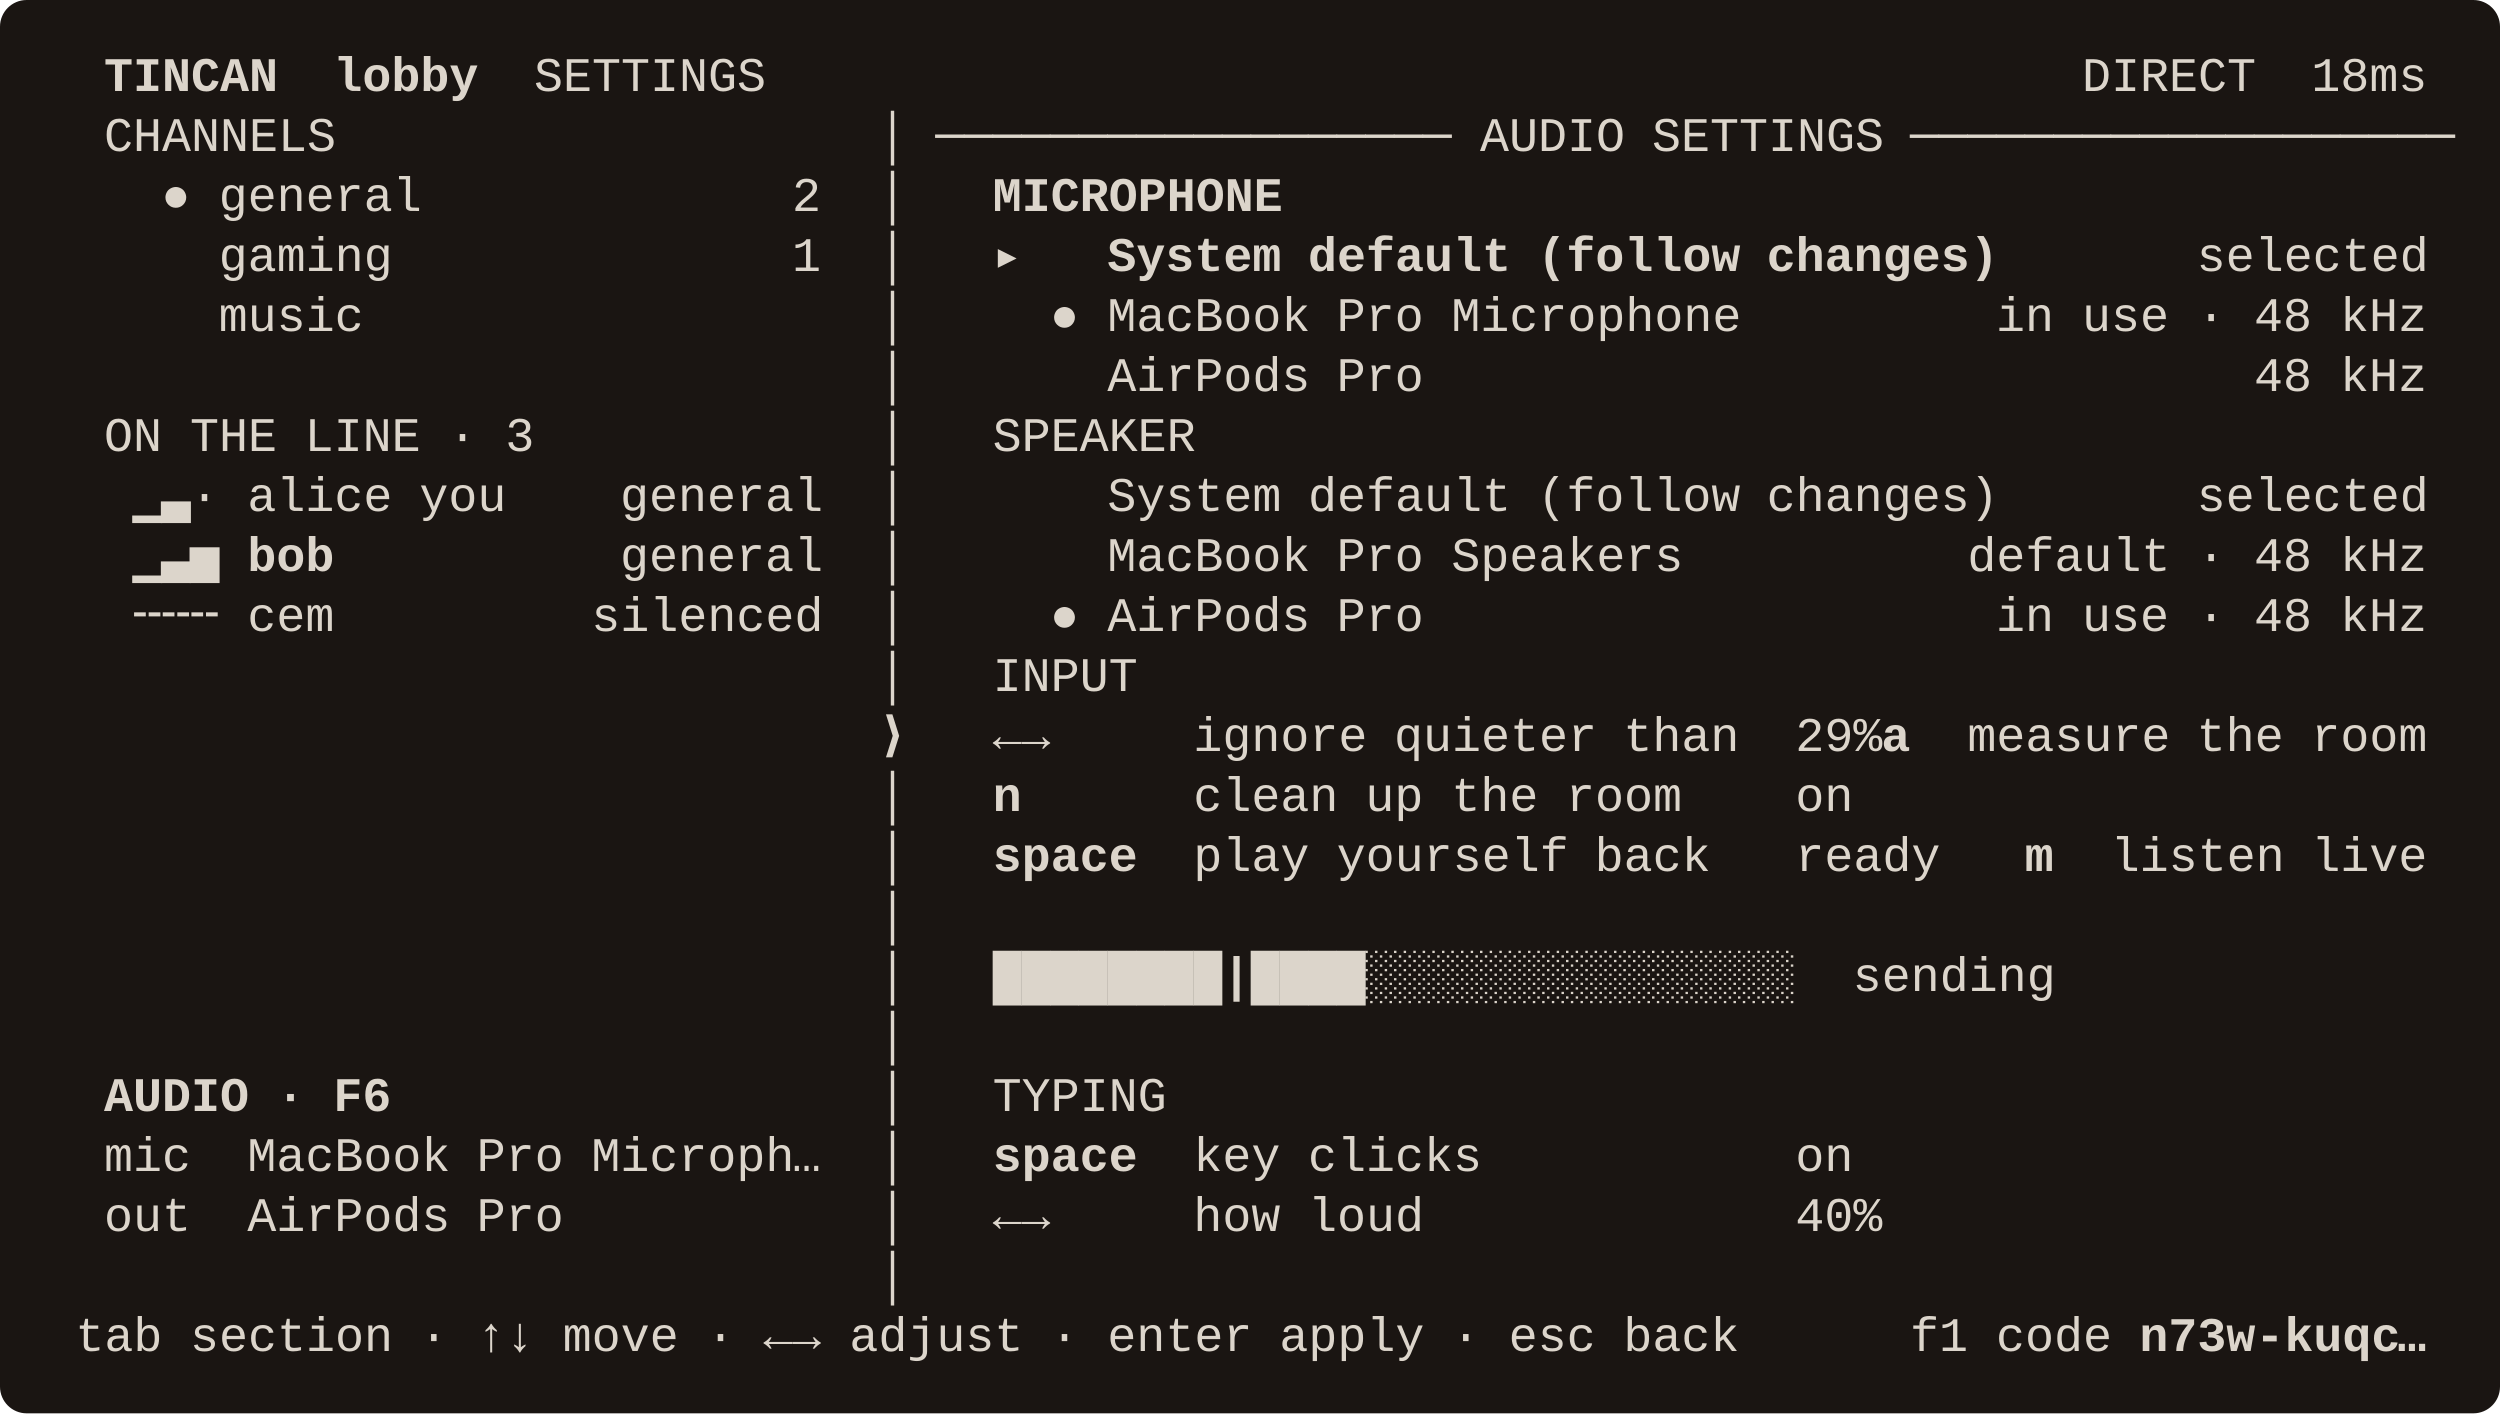
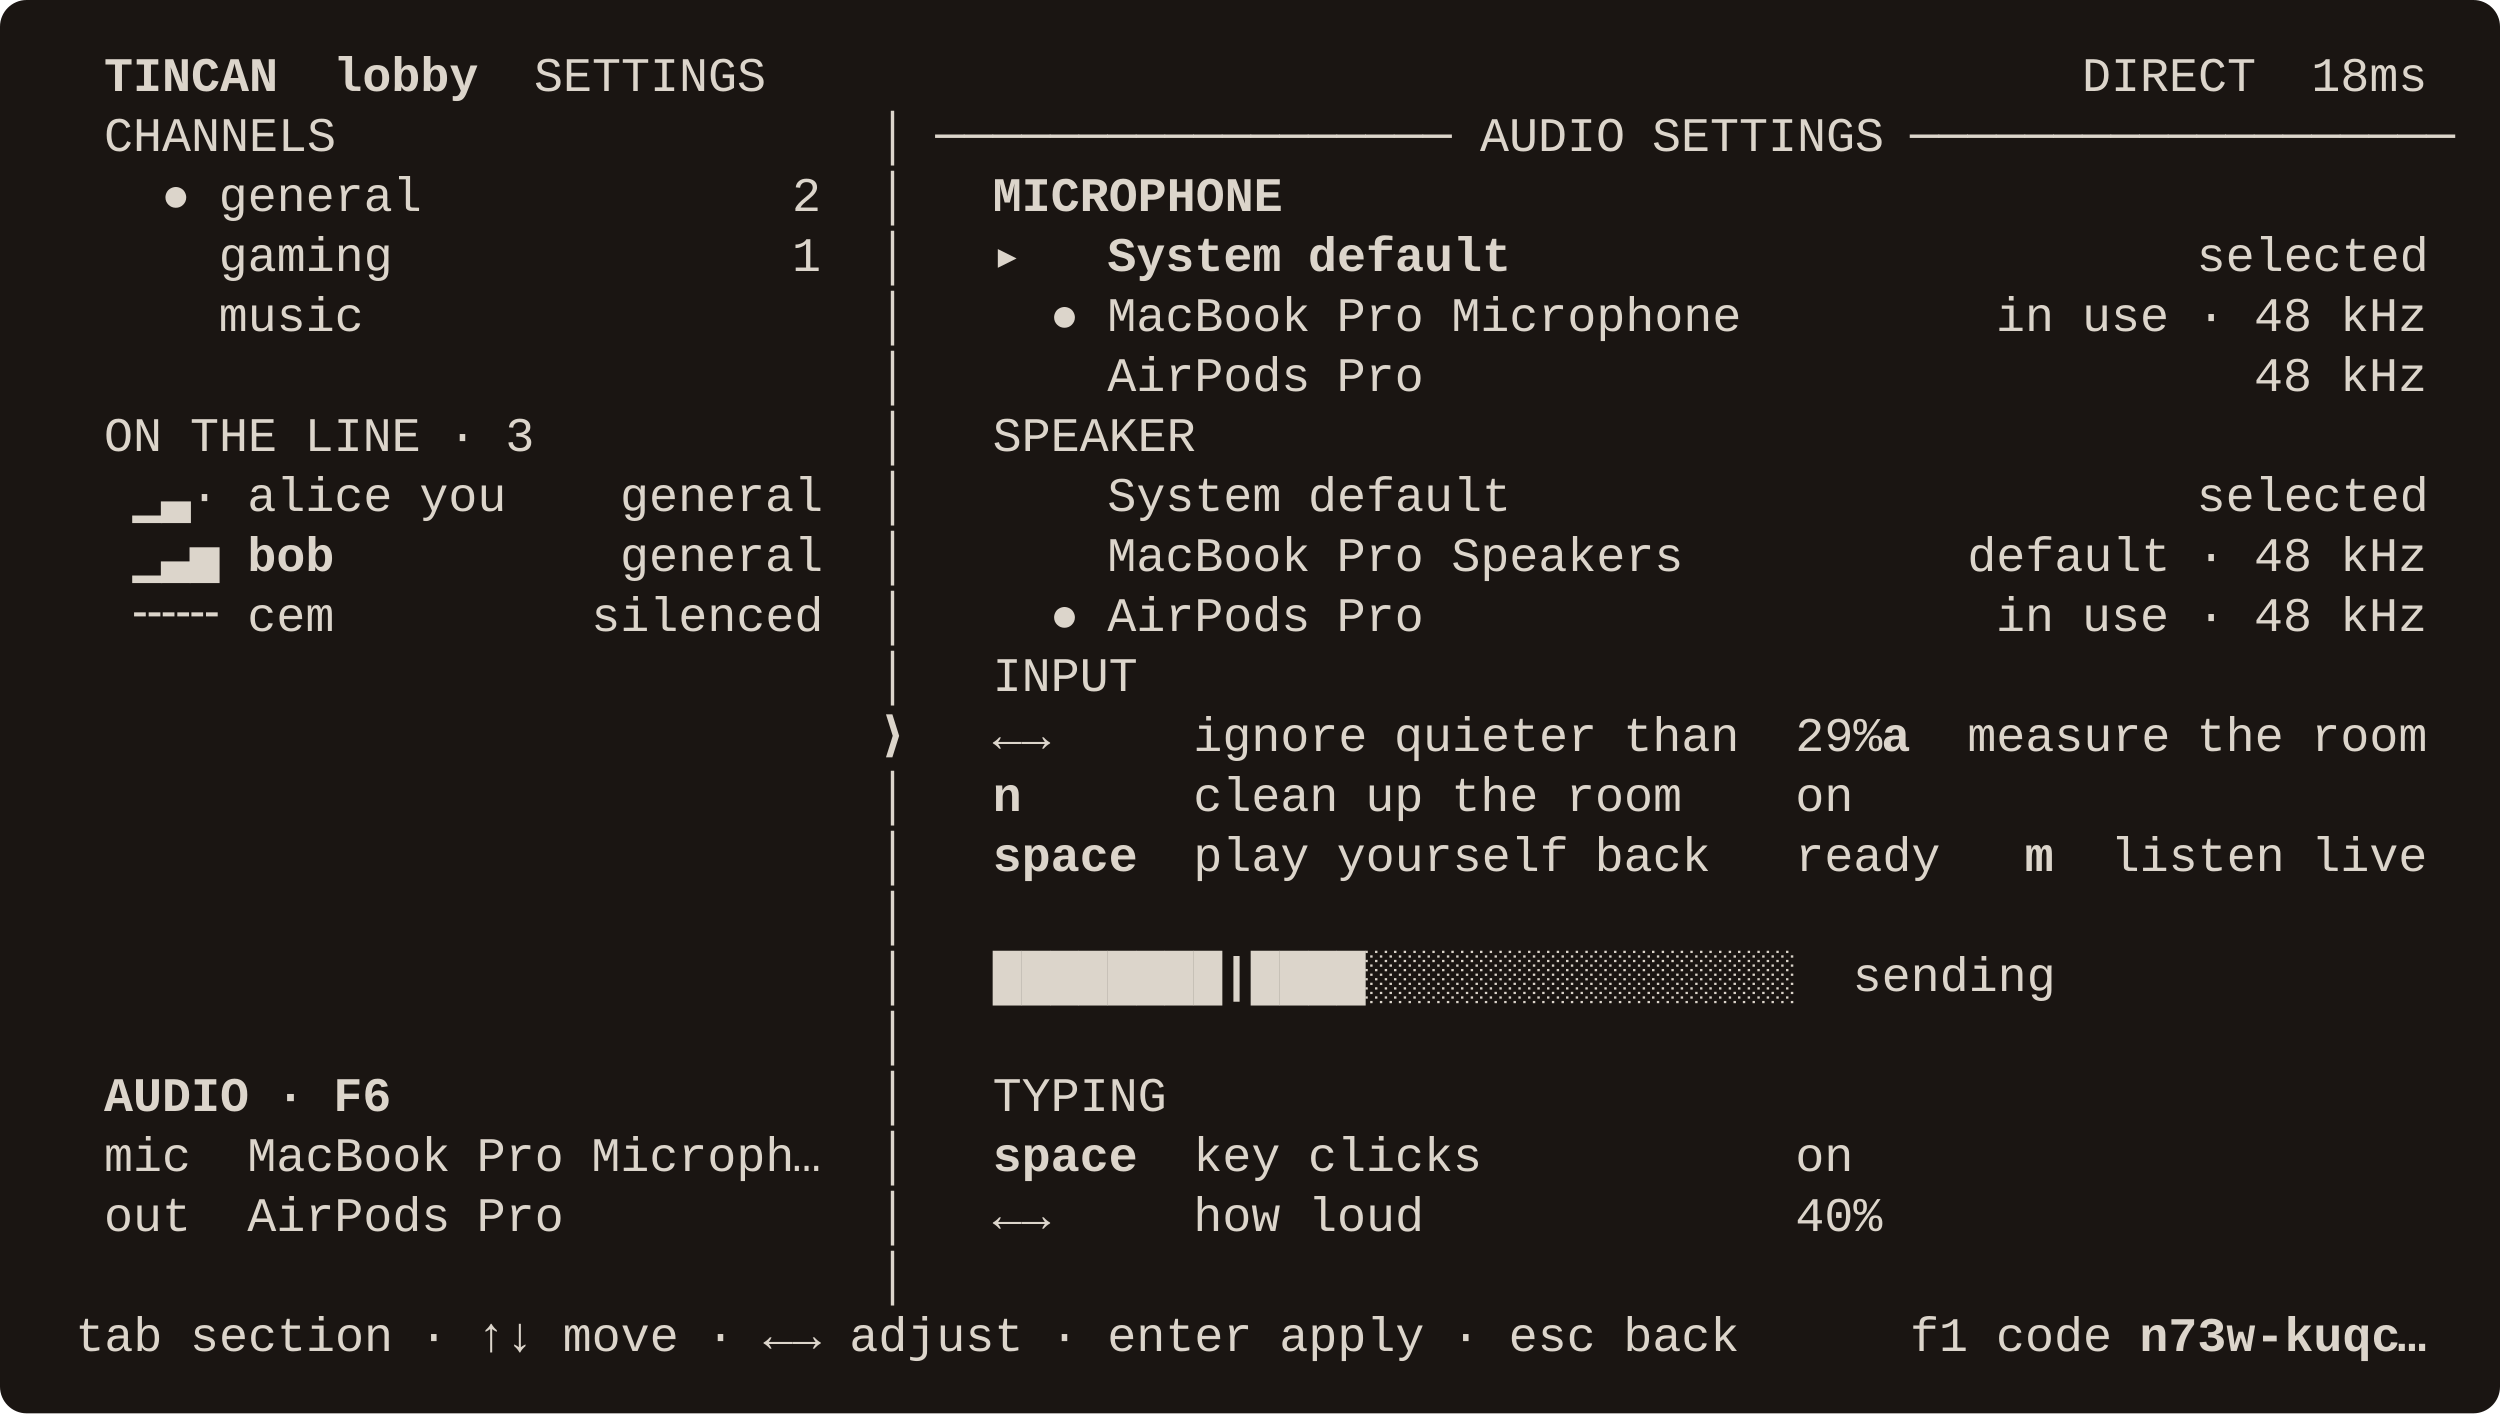
<svg xmlns="http://www.w3.org/2000/svg" width="750" height="424" viewBox="0 0 750 424" font-family="ui-monospace,SFMono-Regular,Menlo,Consolas,'Liberation Mono',monospace" font-size="14.5">
  <rect width="750" height="424" rx="8" fill="#1a1512" />
  <text x="31.2" y="27.3" fill="#dcd5cb" font-weight="600" textLength="51.6" lengthAdjust="spacing" xml:space="preserve">TINCAN</text>
  <text x="100.0" y="27.3" fill="#dcd5cb" font-weight="600" textLength="43.0" lengthAdjust="spacing" xml:space="preserve">lobby</text>
  <text x="160.2" y="27.3" fill="#dcd5cb" textLength="68.8" lengthAdjust="spacing" xml:space="preserve">SETTINGS</text>
  <text x="624.6" y="27.3" fill="#dcd5cb" textLength="51.6" lengthAdjust="spacing" xml:space="preserve">DIRECT</text>
  <text x="693.4" y="27.3" fill="#dcd5cb" textLength="34.4" lengthAdjust="spacing" xml:space="preserve">18ms</text>
  <text x="31.2" y="45.3" fill="#dcd5cb" textLength="68.8" lengthAdjust="spacing" xml:space="preserve">CHANNELS</text>
  <text x="263.4" y="45.3" fill="#dcd5cb" textLength="8.6" lengthAdjust="spacing" xml:space="preserve">│</text>
  <text x="280.6" y="45.3" fill="#dcd5cb" textLength="8.6" lengthAdjust="spacing" xml:space="preserve">─</text>
  <text x="289.2" y="45.3" fill="#dcd5cb" textLength="8.6" lengthAdjust="spacing" xml:space="preserve">─</text>
  <text x="297.8" y="45.3" fill="#dcd5cb" textLength="8.6" lengthAdjust="spacing" xml:space="preserve">─</text>
  <text x="306.4" y="45.3" fill="#dcd5cb" textLength="8.6" lengthAdjust="spacing" xml:space="preserve">─</text>
  <text x="315.0" y="45.3" fill="#dcd5cb" textLength="8.6" lengthAdjust="spacing" xml:space="preserve">─</text>
  <text x="323.6" y="45.3" fill="#dcd5cb" textLength="8.6" lengthAdjust="spacing" xml:space="preserve">─</text>
  <text x="332.2" y="45.3" fill="#dcd5cb" textLength="8.6" lengthAdjust="spacing" xml:space="preserve">─</text>
  <text x="340.8" y="45.3" fill="#dcd5cb" textLength="8.6" lengthAdjust="spacing" xml:space="preserve">─</text>
  <text x="349.4" y="45.3" fill="#dcd5cb" textLength="8.6" lengthAdjust="spacing" xml:space="preserve">─</text>
  <text x="358.0" y="45.3" fill="#dcd5cb" textLength="8.6" lengthAdjust="spacing" xml:space="preserve">─</text>
  <text x="366.6" y="45.3" fill="#dcd5cb" textLength="8.6" lengthAdjust="spacing" xml:space="preserve">─</text>
  <text x="375.2" y="45.3" fill="#dcd5cb" textLength="8.6" lengthAdjust="spacing" xml:space="preserve">─</text>
  <text x="383.8" y="45.3" fill="#dcd5cb" textLength="8.6" lengthAdjust="spacing" xml:space="preserve">─</text>
  <text x="392.4" y="45.3" fill="#dcd5cb" textLength="8.6" lengthAdjust="spacing" xml:space="preserve">─</text>
  <text x="401.0" y="45.3" fill="#dcd5cb" textLength="8.6" lengthAdjust="spacing" xml:space="preserve">─</text>
  <text x="409.6" y="45.3" fill="#dcd5cb" textLength="8.6" lengthAdjust="spacing" xml:space="preserve">─</text>
  <text x="418.2" y="45.3" fill="#dcd5cb" textLength="8.6" lengthAdjust="spacing" xml:space="preserve">─</text>
  <text x="426.8" y="45.3" fill="#dcd5cb" textLength="8.6" lengthAdjust="spacing" xml:space="preserve">─</text>
  <text x="444.0" y="45.3" fill="#dcd5cb" textLength="43.0" lengthAdjust="spacing" xml:space="preserve">AUDIO</text>
  <text x="495.6" y="45.3" fill="#dcd5cb" textLength="68.8" lengthAdjust="spacing" xml:space="preserve">SETTINGS</text>
  <text x="573.0" y="45.3" fill="#dcd5cb" textLength="8.6" lengthAdjust="spacing" xml:space="preserve">─</text>
  <text x="581.6" y="45.3" fill="#dcd5cb" textLength="8.6" lengthAdjust="spacing" xml:space="preserve">─</text>
  <text x="590.2" y="45.3" fill="#dcd5cb" textLength="8.6" lengthAdjust="spacing" xml:space="preserve">─</text>
  <text x="598.8" y="45.3" fill="#dcd5cb" textLength="8.6" lengthAdjust="spacing" xml:space="preserve">─</text>
  <text x="607.4" y="45.3" fill="#dcd5cb" textLength="8.6" lengthAdjust="spacing" xml:space="preserve">─</text>
  <text x="616.0" y="45.3" fill="#dcd5cb" textLength="8.6" lengthAdjust="spacing" xml:space="preserve">─</text>
  <text x="624.6" y="45.3" fill="#dcd5cb" textLength="8.6" lengthAdjust="spacing" xml:space="preserve">─</text>
  <text x="633.2" y="45.3" fill="#dcd5cb" textLength="8.6" lengthAdjust="spacing" xml:space="preserve">─</text>
  <text x="641.8" y="45.3" fill="#dcd5cb" textLength="8.6" lengthAdjust="spacing" xml:space="preserve">─</text>
  <text x="650.4" y="45.3" fill="#dcd5cb" textLength="8.6" lengthAdjust="spacing" xml:space="preserve">─</text>
  <text x="659.0" y="45.3" fill="#dcd5cb" textLength="8.6" lengthAdjust="spacing" xml:space="preserve">─</text>
  <text x="667.6" y="45.3" fill="#dcd5cb" textLength="8.6" lengthAdjust="spacing" xml:space="preserve">─</text>
  <text x="676.2" y="45.3" fill="#dcd5cb" textLength="8.6" lengthAdjust="spacing" xml:space="preserve">─</text>
  <text x="684.8" y="45.3" fill="#dcd5cb" textLength="8.6" lengthAdjust="spacing" xml:space="preserve">─</text>
  <text x="693.4" y="45.3" fill="#dcd5cb" textLength="8.6" lengthAdjust="spacing" xml:space="preserve">─</text>
  <text x="702.0" y="45.3" fill="#dcd5cb" textLength="8.6" lengthAdjust="spacing" xml:space="preserve">─</text>
  <text x="710.6" y="45.3" fill="#dcd5cb" textLength="8.6" lengthAdjust="spacing" xml:space="preserve">─</text>
  <text x="719.2" y="45.3" fill="#dcd5cb" textLength="8.6" lengthAdjust="spacing" xml:space="preserve">─</text>
  <text x="727.8" y="45.3" fill="#dcd5cb" textLength="8.6" lengthAdjust="spacing" xml:space="preserve">─</text>
  <text x="48.4" y="63.3" fill="#dcd5cb" font-weight="600" textLength="8.6" lengthAdjust="spacing" xml:space="preserve">●</text>
  <text x="65.6" y="63.3" fill="#dcd5cb" textLength="60.2" lengthAdjust="spacing" xml:space="preserve">general</text>
  <text x="237.6" y="63.3" fill="#dcd5cb" textLength="8.6" lengthAdjust="spacing" xml:space="preserve">2</text>
  <text x="263.4" y="63.3" fill="#dcd5cb" textLength="8.6" lengthAdjust="spacing" xml:space="preserve">│</text>
  <text x="297.8" y="63.3" fill="#dcd5cb" font-weight="600" textLength="86.0" lengthAdjust="spacing" xml:space="preserve">MICROPHONE</text>
  <text x="65.6" y="81.3" fill="#dcd5cb" textLength="51.6" lengthAdjust="spacing" xml:space="preserve">gaming</text>
  <text x="237.6" y="81.3" fill="#dcd5cb" textLength="8.6" lengthAdjust="spacing" xml:space="preserve">1</text>
  <text x="263.4" y="81.3" fill="#dcd5cb" textLength="8.6" lengthAdjust="spacing" xml:space="preserve">│</text>
  <text x="297.8" y="81.3" fill="#dcd5cb" font-weight="600" textLength="8.6" lengthAdjust="spacing" xml:space="preserve">▸</text>
  <text x="332.2" y="81.3" fill="#dcd5cb" font-weight="600" textLength="51.6" lengthAdjust="spacing" xml:space="preserve">System</text>
  <text x="392.4" y="81.3" fill="#dcd5cb" font-weight="600" textLength="60.2" lengthAdjust="spacing" xml:space="preserve">default</text>
-   <text x="461.2" y="81.3" fill="#dcd5cb" font-weight="600" textLength="60.2" lengthAdjust="spacing" xml:space="preserve">(follow</text>
-   <text x="530.0" y="81.3" fill="#dcd5cb" font-weight="600" textLength="68.8" lengthAdjust="spacing" xml:space="preserve">changes)</text>
  <text x="659.0" y="81.3" fill="#dcd5cb" textLength="68.8" lengthAdjust="spacing" xml:space="preserve">selected</text>
  <text x="65.6" y="99.3" fill="#dcd5cb" textLength="43.0" lengthAdjust="spacing" xml:space="preserve">music</text>
  <text x="263.4" y="99.3" fill="#dcd5cb" textLength="8.6" lengthAdjust="spacing" xml:space="preserve">│</text>
  <text x="315.0" y="99.3" fill="#dcd5cb" textLength="8.6" lengthAdjust="spacing" xml:space="preserve">●</text>
  <text x="332.2" y="99.3" fill="#dcd5cb" textLength="60.2" lengthAdjust="spacing" xml:space="preserve">MacBook</text>
  <text x="401.0" y="99.3" fill="#dcd5cb" textLength="25.8" lengthAdjust="spacing" xml:space="preserve">Pro</text>
  <text x="435.4" y="99.3" fill="#dcd5cb" textLength="86.0" lengthAdjust="spacing" xml:space="preserve">Microphone</text>
  <text x="598.8" y="99.3" fill="#dcd5cb" textLength="17.2" lengthAdjust="spacing" xml:space="preserve">in</text>
  <text x="624.6" y="99.3" fill="#dcd5cb" textLength="25.8" lengthAdjust="spacing" xml:space="preserve">use</text>
  <text x="659.0" y="99.3" fill="#dcd5cb" textLength="8.6" lengthAdjust="spacing" xml:space="preserve">·</text>
  <text x="676.2" y="99.3" fill="#dcd5cb" textLength="17.2" lengthAdjust="spacing" xml:space="preserve">48</text>
  <text x="702.0" y="99.3" fill="#dcd5cb" textLength="25.8" lengthAdjust="spacing" xml:space="preserve">kHz</text>
  <text x="263.4" y="117.3" fill="#dcd5cb" textLength="8.6" lengthAdjust="spacing" xml:space="preserve">│</text>
  <text x="332.2" y="117.3" fill="#dcd5cb" textLength="60.2" lengthAdjust="spacing" xml:space="preserve">AirPods</text>
  <text x="401.0" y="117.3" fill="#dcd5cb" textLength="25.8" lengthAdjust="spacing" xml:space="preserve">Pro</text>
  <text x="676.2" y="117.3" fill="#dcd5cb" textLength="17.2" lengthAdjust="spacing" xml:space="preserve">48</text>
  <text x="702.0" y="117.3" fill="#dcd5cb" textLength="25.8" lengthAdjust="spacing" xml:space="preserve">kHz</text>
  <text x="31.2" y="135.3" fill="#dcd5cb" textLength="17.2" lengthAdjust="spacing" xml:space="preserve">ON</text>
  <text x="57.0" y="135.3" fill="#dcd5cb" textLength="25.8" lengthAdjust="spacing" xml:space="preserve">THE</text>
  <text x="91.4" y="135.3" fill="#dcd5cb" textLength="34.4" lengthAdjust="spacing" xml:space="preserve">LINE</text>
  <text x="134.4" y="135.3" fill="#dcd5cb" textLength="8.6" lengthAdjust="spacing" xml:space="preserve">·</text>
  <text x="151.6" y="135.3" fill="#dcd5cb" textLength="8.6" lengthAdjust="spacing" xml:space="preserve">3</text>
  <text x="263.4" y="135.3" fill="#dcd5cb" textLength="8.6" lengthAdjust="spacing" xml:space="preserve">│</text>
  <text x="297.8" y="135.3" fill="#dcd5cb" textLength="60.2" lengthAdjust="spacing" xml:space="preserve">SPEAKER</text>
  <text x="39.8" y="153.3" fill="#dcd5cb" textLength="8.6" lengthAdjust="spacing" xml:space="preserve">▁</text>
  <text x="48.4" y="153.3" fill="#dcd5cb" textLength="8.6" lengthAdjust="spacing" xml:space="preserve">▃</text>
  <text x="57.0" y="153.3" fill="#dcd5cb" textLength="8.6" lengthAdjust="spacing" xml:space="preserve">·</text>
  <text x="74.2" y="153.3" fill="#dcd5cb" textLength="43.0" lengthAdjust="spacing" xml:space="preserve">alice</text>
  <text x="125.8" y="153.3" fill="#dcd5cb" textLength="25.8" lengthAdjust="spacing" xml:space="preserve">you</text>
  <text x="186.0" y="153.3" fill="#dcd5cb" textLength="60.2" lengthAdjust="spacing" xml:space="preserve">general</text>
  <text x="263.4" y="153.3" fill="#dcd5cb" textLength="8.6" lengthAdjust="spacing" xml:space="preserve">│</text>
  <text x="332.2" y="153.3" fill="#dcd5cb" textLength="51.6" lengthAdjust="spacing" xml:space="preserve">System</text>
  <text x="392.4" y="153.3" fill="#dcd5cb" textLength="60.2" lengthAdjust="spacing" xml:space="preserve">default</text>
-   <text x="461.2" y="153.3" fill="#dcd5cb" textLength="60.2" lengthAdjust="spacing" xml:space="preserve">(follow</text>
-   <text x="530.0" y="153.3" fill="#dcd5cb" textLength="68.8" lengthAdjust="spacing" xml:space="preserve">changes)</text>
  <text x="659.0" y="153.3" fill="#dcd5cb" textLength="68.8" lengthAdjust="spacing" xml:space="preserve">selected</text>
  <text x="39.8" y="171.3" fill="#dcd5cb" textLength="8.6" lengthAdjust="spacing" xml:space="preserve">▁</text>
  <text x="48.4" y="171.3" fill="#dcd5cb" textLength="8.6" lengthAdjust="spacing" xml:space="preserve">▃</text>
  <text x="57.0" y="171.3" fill="#dcd5cb" textLength="8.6" lengthAdjust="spacing" xml:space="preserve">▅</text>
  <text x="74.2" y="171.3" fill="#dcd5cb" font-weight="600" textLength="25.8" lengthAdjust="spacing" xml:space="preserve">bob</text>
  <text x="186.0" y="171.3" fill="#dcd5cb" textLength="60.2" lengthAdjust="spacing" xml:space="preserve">general</text>
  <text x="263.4" y="171.3" fill="#dcd5cb" textLength="8.6" lengthAdjust="spacing" xml:space="preserve">│</text>
  <text x="332.2" y="171.3" fill="#dcd5cb" textLength="60.2" lengthAdjust="spacing" xml:space="preserve">MacBook</text>
  <text x="401.0" y="171.3" fill="#dcd5cb" textLength="25.8" lengthAdjust="spacing" xml:space="preserve">Pro</text>
  <text x="435.4" y="171.3" fill="#dcd5cb" textLength="68.8" lengthAdjust="spacing" xml:space="preserve">Speakers</text>
  <text x="590.2" y="171.3" fill="#dcd5cb" textLength="60.2" lengthAdjust="spacing" xml:space="preserve">default</text>
  <text x="659.0" y="171.3" fill="#dcd5cb" textLength="8.6" lengthAdjust="spacing" xml:space="preserve">·</text>
  <text x="676.2" y="171.3" fill="#dcd5cb" textLength="17.2" lengthAdjust="spacing" xml:space="preserve">48</text>
  <text x="702.0" y="171.3" fill="#dcd5cb" textLength="25.8" lengthAdjust="spacing" xml:space="preserve">kHz</text>
  <text x="39.8" y="189.3" fill="#dcd5cb" textLength="8.6" lengthAdjust="spacing" xml:space="preserve">╌</text>
  <text x="48.4" y="189.3" fill="#dcd5cb" textLength="8.6" lengthAdjust="spacing" xml:space="preserve">╌</text>
  <text x="57.0" y="189.3" fill="#dcd5cb" textLength="8.6" lengthAdjust="spacing" xml:space="preserve">╌</text>
  <text x="74.2" y="189.3" fill="#dcd5cb" textLength="25.8" lengthAdjust="spacing" xml:space="preserve">cem</text>
  <text x="177.4" y="189.3" fill="#dcd5cb" textLength="68.8" lengthAdjust="spacing" xml:space="preserve">silenced</text>
  <text x="263.4" y="189.3" fill="#dcd5cb" textLength="8.6" lengthAdjust="spacing" xml:space="preserve">│</text>
  <text x="315.0" y="189.3" fill="#dcd5cb" textLength="8.6" lengthAdjust="spacing" xml:space="preserve">●</text>
  <text x="332.2" y="189.3" fill="#dcd5cb" textLength="60.2" lengthAdjust="spacing" xml:space="preserve">AirPods</text>
  <text x="401.0" y="189.3" fill="#dcd5cb" textLength="25.8" lengthAdjust="spacing" xml:space="preserve">Pro</text>
  <text x="598.8" y="189.3" fill="#dcd5cb" textLength="17.2" lengthAdjust="spacing" xml:space="preserve">in</text>
  <text x="624.6" y="189.3" fill="#dcd5cb" textLength="25.8" lengthAdjust="spacing" xml:space="preserve">use</text>
  <text x="659.0" y="189.3" fill="#dcd5cb" textLength="8.6" lengthAdjust="spacing" xml:space="preserve">·</text>
  <text x="676.2" y="189.3" fill="#dcd5cb" textLength="17.2" lengthAdjust="spacing" xml:space="preserve">48</text>
  <text x="702.0" y="189.3" fill="#dcd5cb" textLength="25.8" lengthAdjust="spacing" xml:space="preserve">kHz</text>
  <text x="263.4" y="207.3" fill="#dcd5cb" textLength="8.6" lengthAdjust="spacing" xml:space="preserve">│</text>
  <text x="297.8" y="207.3" fill="#dcd5cb" textLength="43.0" lengthAdjust="spacing" xml:space="preserve">INPUT</text>
  <text x="263.4" y="225.3" fill="#dcd5cb" font-weight="600" textLength="8.6" lengthAdjust="spacing" xml:space="preserve">⟩</text>
  <text x="297.8" y="225.3" fill="#dcd5cb" font-weight="600" textLength="8.6" lengthAdjust="spacing" xml:space="preserve">←</text>
  <text x="306.4" y="225.3" fill="#dcd5cb" font-weight="600" textLength="8.6" lengthAdjust="spacing" xml:space="preserve">→</text>
  <text x="358.0" y="225.3" fill="#dcd5cb" textLength="51.6" lengthAdjust="spacing" xml:space="preserve">ignore</text>
  <text x="418.2" y="225.3" fill="#dcd5cb" textLength="60.2" lengthAdjust="spacing" xml:space="preserve">quieter</text>
  <text x="487.0" y="225.3" fill="#dcd5cb" textLength="34.4" lengthAdjust="spacing" xml:space="preserve">than</text>
  <text x="538.6" y="225.3" fill="#dcd5cb" textLength="25.8" lengthAdjust="spacing" xml:space="preserve">29%</text>
  <text x="564.4" y="225.3" fill="#dcd5cb" font-weight="600" textLength="8.6" lengthAdjust="spacing" xml:space="preserve">a</text>
  <text x="590.2" y="225.3" fill="#dcd5cb" textLength="60.2" lengthAdjust="spacing" xml:space="preserve">measure</text>
  <text x="659.0" y="225.3" fill="#dcd5cb" textLength="25.8" lengthAdjust="spacing" xml:space="preserve">the</text>
  <text x="693.4" y="225.3" fill="#dcd5cb" textLength="34.4" lengthAdjust="spacing" xml:space="preserve">room</text>
  <text x="263.4" y="243.3" fill="#dcd5cb" textLength="8.6" lengthAdjust="spacing" xml:space="preserve">│</text>
  <text x="297.8" y="243.3" fill="#dcd5cb" font-weight="600" textLength="8.6" lengthAdjust="spacing" xml:space="preserve">n</text>
  <text x="358.0" y="243.3" fill="#dcd5cb" textLength="43.0" lengthAdjust="spacing" xml:space="preserve">clean</text>
  <text x="409.6" y="243.3" fill="#dcd5cb" textLength="17.2" lengthAdjust="spacing" xml:space="preserve">up</text>
  <text x="435.4" y="243.3" fill="#dcd5cb" textLength="25.8" lengthAdjust="spacing" xml:space="preserve">the</text>
  <text x="469.8" y="243.3" fill="#dcd5cb" textLength="34.4" lengthAdjust="spacing" xml:space="preserve">room</text>
  <text x="538.6" y="243.3" fill="#dcd5cb" textLength="17.2" lengthAdjust="spacing" xml:space="preserve">on</text>
  <text x="263.4" y="261.3" fill="#dcd5cb" textLength="8.6" lengthAdjust="spacing" xml:space="preserve">│</text>
  <text x="297.8" y="261.3" fill="#dcd5cb" font-weight="600" textLength="43.0" lengthAdjust="spacing" xml:space="preserve">space</text>
  <text x="358.0" y="261.3" fill="#dcd5cb" textLength="34.4" lengthAdjust="spacing" xml:space="preserve">play</text>
  <text x="401.0" y="261.3" fill="#dcd5cb" textLength="68.8" lengthAdjust="spacing" xml:space="preserve">yourself</text>
  <text x="478.4" y="261.3" fill="#dcd5cb" textLength="34.4" lengthAdjust="spacing" xml:space="preserve">back</text>
  <text x="538.6" y="261.3" fill="#dcd5cb" textLength="43.0" lengthAdjust="spacing" xml:space="preserve">ready</text>
  <text x="607.4" y="261.3" fill="#dcd5cb" font-weight="600" textLength="8.6" lengthAdjust="spacing" xml:space="preserve">m</text>
  <text x="633.2" y="261.3" fill="#dcd5cb" textLength="51.6" lengthAdjust="spacing" xml:space="preserve">listen</text>
  <text x="693.4" y="261.3" fill="#dcd5cb" textLength="34.4" lengthAdjust="spacing" xml:space="preserve">live</text>
  <text x="263.4" y="279.3" fill="#dcd5cb" textLength="8.6" lengthAdjust="spacing" xml:space="preserve">│</text>
  <text x="263.4" y="297.3" fill="#dcd5cb" textLength="8.6" lengthAdjust="spacing" xml:space="preserve">│</text>
  <text x="297.8" y="297.3" fill="#dcd5cb" textLength="8.6" lengthAdjust="spacing" xml:space="preserve">█</text>
  <text x="306.4" y="297.3" fill="#dcd5cb" textLength="8.6" lengthAdjust="spacing" xml:space="preserve">█</text>
  <text x="315.0" y="297.3" fill="#dcd5cb" textLength="8.6" lengthAdjust="spacing" xml:space="preserve">█</text>
  <text x="323.6" y="297.3" fill="#dcd5cb" textLength="8.6" lengthAdjust="spacing" xml:space="preserve">█</text>
  <text x="332.2" y="297.3" fill="#dcd5cb" textLength="8.6" lengthAdjust="spacing" xml:space="preserve">█</text>
  <text x="340.8" y="297.3" fill="#dcd5cb" textLength="8.6" lengthAdjust="spacing" xml:space="preserve">█</text>
  <text x="349.4" y="297.3" fill="#dcd5cb" textLength="8.6" lengthAdjust="spacing" xml:space="preserve">█</text>
  <text x="358.0" y="297.3" fill="#dcd5cb" textLength="8.6" lengthAdjust="spacing" xml:space="preserve">█</text>
  <text x="366.6" y="297.3" fill="#dcd5cb" font-weight="600" textLength="8.6" lengthAdjust="spacing" xml:space="preserve">|</text>
  <text x="375.2" y="297.3" fill="#dcd5cb" textLength="8.6" lengthAdjust="spacing" xml:space="preserve">█</text>
  <text x="383.8" y="297.3" fill="#dcd5cb" textLength="8.6" lengthAdjust="spacing" xml:space="preserve">█</text>
  <text x="392.4" y="297.3" fill="#dcd5cb" textLength="8.6" lengthAdjust="spacing" xml:space="preserve">█</text>
  <text x="401.0" y="297.3" fill="#dcd5cb" textLength="8.6" lengthAdjust="spacing" xml:space="preserve">█</text>
  <text x="409.6" y="297.3" fill="#dcd5cb" textLength="8.6" lengthAdjust="spacing" xml:space="preserve">░</text>
  <text x="418.2" y="297.3" fill="#dcd5cb" textLength="8.6" lengthAdjust="spacing" xml:space="preserve">░</text>
  <text x="426.8" y="297.3" fill="#dcd5cb" textLength="8.6" lengthAdjust="spacing" xml:space="preserve">░</text>
  <text x="435.4" y="297.3" fill="#dcd5cb" textLength="8.6" lengthAdjust="spacing" xml:space="preserve">░</text>
  <text x="444.0" y="297.3" fill="#dcd5cb" textLength="8.6" lengthAdjust="spacing" xml:space="preserve">░</text>
  <text x="452.6" y="297.3" fill="#dcd5cb" textLength="8.6" lengthAdjust="spacing" xml:space="preserve">░</text>
  <text x="461.2" y="297.3" fill="#dcd5cb" textLength="8.6" lengthAdjust="spacing" xml:space="preserve">░</text>
  <text x="469.8" y="297.3" fill="#dcd5cb" textLength="8.6" lengthAdjust="spacing" xml:space="preserve">░</text>
  <text x="478.4" y="297.3" fill="#dcd5cb" textLength="8.6" lengthAdjust="spacing" xml:space="preserve">░</text>
  <text x="487.0" y="297.3" fill="#dcd5cb" textLength="8.6" lengthAdjust="spacing" xml:space="preserve">░</text>
  <text x="495.6" y="297.3" fill="#dcd5cb" textLength="8.6" lengthAdjust="spacing" xml:space="preserve">░</text>
  <text x="504.2" y="297.3" fill="#dcd5cb" textLength="8.6" lengthAdjust="spacing" xml:space="preserve">░</text>
  <text x="512.8" y="297.3" fill="#dcd5cb" textLength="8.6" lengthAdjust="spacing" xml:space="preserve">░</text>
  <text x="521.4" y="297.3" fill="#dcd5cb" textLength="8.6" lengthAdjust="spacing" xml:space="preserve">░</text>
  <text x="530.0" y="297.3" fill="#dcd5cb" textLength="8.6" lengthAdjust="spacing" xml:space="preserve">░</text>
  <text x="555.8" y="297.3" fill="#dcd5cb" textLength="60.2" lengthAdjust="spacing" xml:space="preserve">sending</text>
  <text x="263.4" y="315.3" fill="#dcd5cb" textLength="8.6" lengthAdjust="spacing" xml:space="preserve">│</text>
  <text x="31.2" y="333.3" fill="#dcd5cb" font-weight="600" textLength="43.0" lengthAdjust="spacing" xml:space="preserve">AUDIO</text>
  <text x="82.8" y="333.3" fill="#dcd5cb" font-weight="600" textLength="8.6" lengthAdjust="spacing" xml:space="preserve">·</text>
  <text x="100.0" y="333.3" fill="#dcd5cb" font-weight="600" textLength="17.2" lengthAdjust="spacing" xml:space="preserve">F6</text>
  <text x="263.4" y="333.3" fill="#dcd5cb" textLength="8.6" lengthAdjust="spacing" xml:space="preserve">│</text>
  <text x="297.8" y="333.3" fill="#dcd5cb" textLength="51.6" lengthAdjust="spacing" xml:space="preserve">TYPING</text>
  <text x="31.2" y="351.3" fill="#dcd5cb" textLength="25.8" lengthAdjust="spacing" xml:space="preserve">mic</text>
  <text x="74.2" y="351.3" fill="#dcd5cb" textLength="60.2" lengthAdjust="spacing" xml:space="preserve">MacBook</text>
  <text x="143.0" y="351.3" fill="#dcd5cb" textLength="25.8" lengthAdjust="spacing" xml:space="preserve">Pro</text>
  <text x="177.4" y="351.3" fill="#dcd5cb" textLength="60.2" lengthAdjust="spacing" xml:space="preserve">Microph</text>
  <text x="237.6" y="351.3" fill="#dcd5cb" textLength="8.6" lengthAdjust="spacing" xml:space="preserve">…</text>
  <text x="263.4" y="351.3" fill="#dcd5cb" textLength="8.6" lengthAdjust="spacing" xml:space="preserve">│</text>
  <text x="297.8" y="351.3" fill="#dcd5cb" font-weight="600" textLength="43.0" lengthAdjust="spacing" xml:space="preserve">space</text>
  <text x="358.0" y="351.3" fill="#dcd5cb" textLength="25.8" lengthAdjust="spacing" xml:space="preserve">key</text>
  <text x="392.4" y="351.3" fill="#dcd5cb" textLength="51.6" lengthAdjust="spacing" xml:space="preserve">clicks</text>
  <text x="538.6" y="351.3" fill="#dcd5cb" textLength="17.2" lengthAdjust="spacing" xml:space="preserve">on</text>
  <text x="31.2" y="369.3" fill="#dcd5cb" textLength="25.8" lengthAdjust="spacing" xml:space="preserve">out</text>
  <text x="74.2" y="369.3" fill="#dcd5cb" textLength="60.2" lengthAdjust="spacing" xml:space="preserve">AirPods</text>
  <text x="143.0" y="369.3" fill="#dcd5cb" textLength="25.8" lengthAdjust="spacing" xml:space="preserve">Pro</text>
  <text x="263.4" y="369.3" fill="#dcd5cb" textLength="8.6" lengthAdjust="spacing" xml:space="preserve">│</text>
  <text x="297.8" y="369.3" fill="#dcd5cb" font-weight="600" textLength="8.6" lengthAdjust="spacing" xml:space="preserve">←</text>
  <text x="306.4" y="369.3" fill="#dcd5cb" font-weight="600" textLength="8.6" lengthAdjust="spacing" xml:space="preserve">→</text>
  <text x="358.0" y="369.3" fill="#dcd5cb" textLength="25.8" lengthAdjust="spacing" xml:space="preserve">how</text>
  <text x="392.4" y="369.3" fill="#dcd5cb" textLength="34.4" lengthAdjust="spacing" xml:space="preserve">loud</text>
  <text x="538.6" y="369.3" fill="#dcd5cb" textLength="25.8" lengthAdjust="spacing" xml:space="preserve">40%</text>
  <text x="263.4" y="387.3" fill="#dcd5cb" textLength="8.6" lengthAdjust="spacing" xml:space="preserve">│</text>
  <text x="22.6" y="405.3" fill="#dcd5cb" textLength="25.8" lengthAdjust="spacing" xml:space="preserve">tab</text>
  <text x="57.0" y="405.3" fill="#dcd5cb" textLength="60.2" lengthAdjust="spacing" xml:space="preserve">section</text>
  <text x="125.8" y="405.3" fill="#dcd5cb" textLength="8.6" lengthAdjust="spacing" xml:space="preserve">·</text>
  <text x="143.0" y="405.3" fill="#dcd5cb" textLength="8.6" lengthAdjust="spacing" xml:space="preserve">↑</text>
  <text x="151.6" y="405.3" fill="#dcd5cb" textLength="8.6" lengthAdjust="spacing" xml:space="preserve">↓</text>
  <text x="168.8" y="405.3" fill="#dcd5cb" textLength="34.4" lengthAdjust="spacing" xml:space="preserve">move</text>
  <text x="211.8" y="405.3" fill="#dcd5cb" textLength="8.6" lengthAdjust="spacing" xml:space="preserve">·</text>
  <text x="229.0" y="405.3" fill="#dcd5cb" textLength="8.6" lengthAdjust="spacing" xml:space="preserve">←</text>
  <text x="237.6" y="405.3" fill="#dcd5cb" textLength="8.6" lengthAdjust="spacing" xml:space="preserve">→</text>
  <text x="254.8" y="405.3" fill="#dcd5cb" textLength="51.6" lengthAdjust="spacing" xml:space="preserve">adjust</text>
  <text x="315.0" y="405.3" fill="#dcd5cb" textLength="8.6" lengthAdjust="spacing" xml:space="preserve">·</text>
  <text x="332.2" y="405.3" fill="#dcd5cb" textLength="43.0" lengthAdjust="spacing" xml:space="preserve">enter</text>
  <text x="383.8" y="405.3" fill="#dcd5cb" textLength="43.0" lengthAdjust="spacing" xml:space="preserve">apply</text>
  <text x="435.4" y="405.3" fill="#dcd5cb" textLength="8.6" lengthAdjust="spacing" xml:space="preserve">·</text>
  <text x="452.6" y="405.3" fill="#dcd5cb" textLength="25.8" lengthAdjust="spacing" xml:space="preserve">esc</text>
  <text x="487.0" y="405.3" fill="#dcd5cb" textLength="34.4" lengthAdjust="spacing" xml:space="preserve">back</text>
  <text x="573.0" y="405.3" fill="#dcd5cb" textLength="17.2" lengthAdjust="spacing" xml:space="preserve">f1</text>
  <text x="598.8" y="405.3" fill="#dcd5cb" textLength="34.4" lengthAdjust="spacing" xml:space="preserve">code</text>
  <text x="641.8" y="405.3" fill="#dcd5cb" font-weight="600" textLength="77.4" lengthAdjust="spacing" xml:space="preserve">n73w-kuqc</text>
  <text x="719.2" y="405.3" fill="#dcd5cb" font-weight="600" textLength="8.6" lengthAdjust="spacing" xml:space="preserve">…</text>
</svg>
